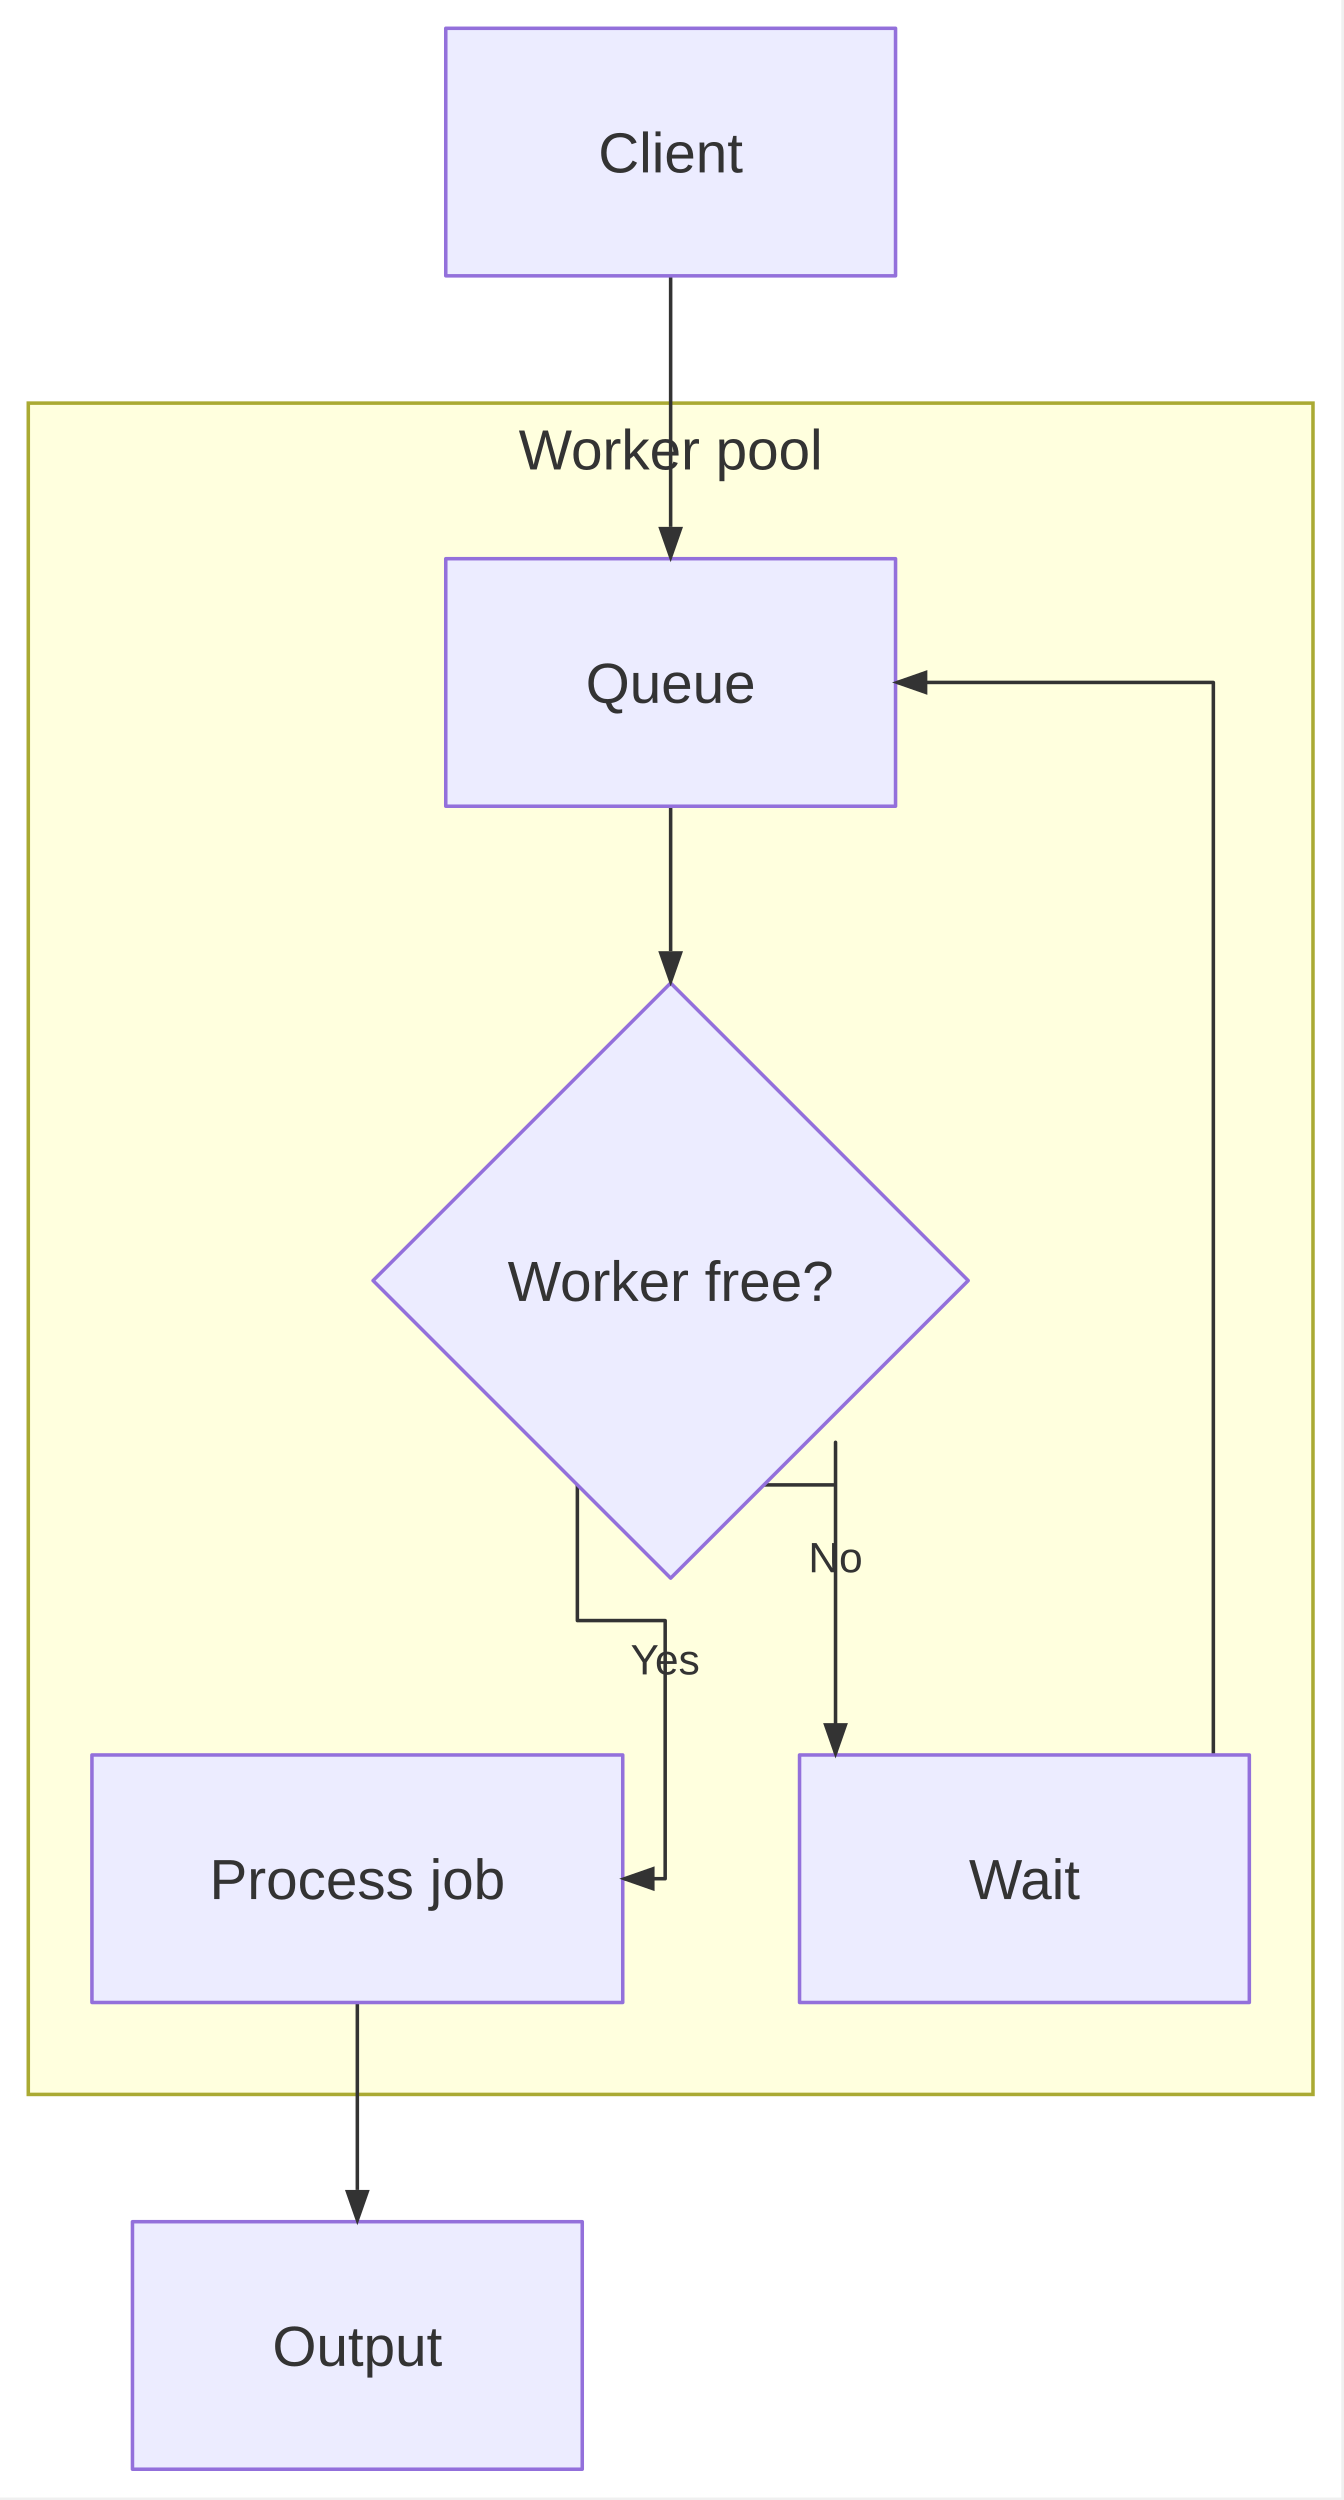
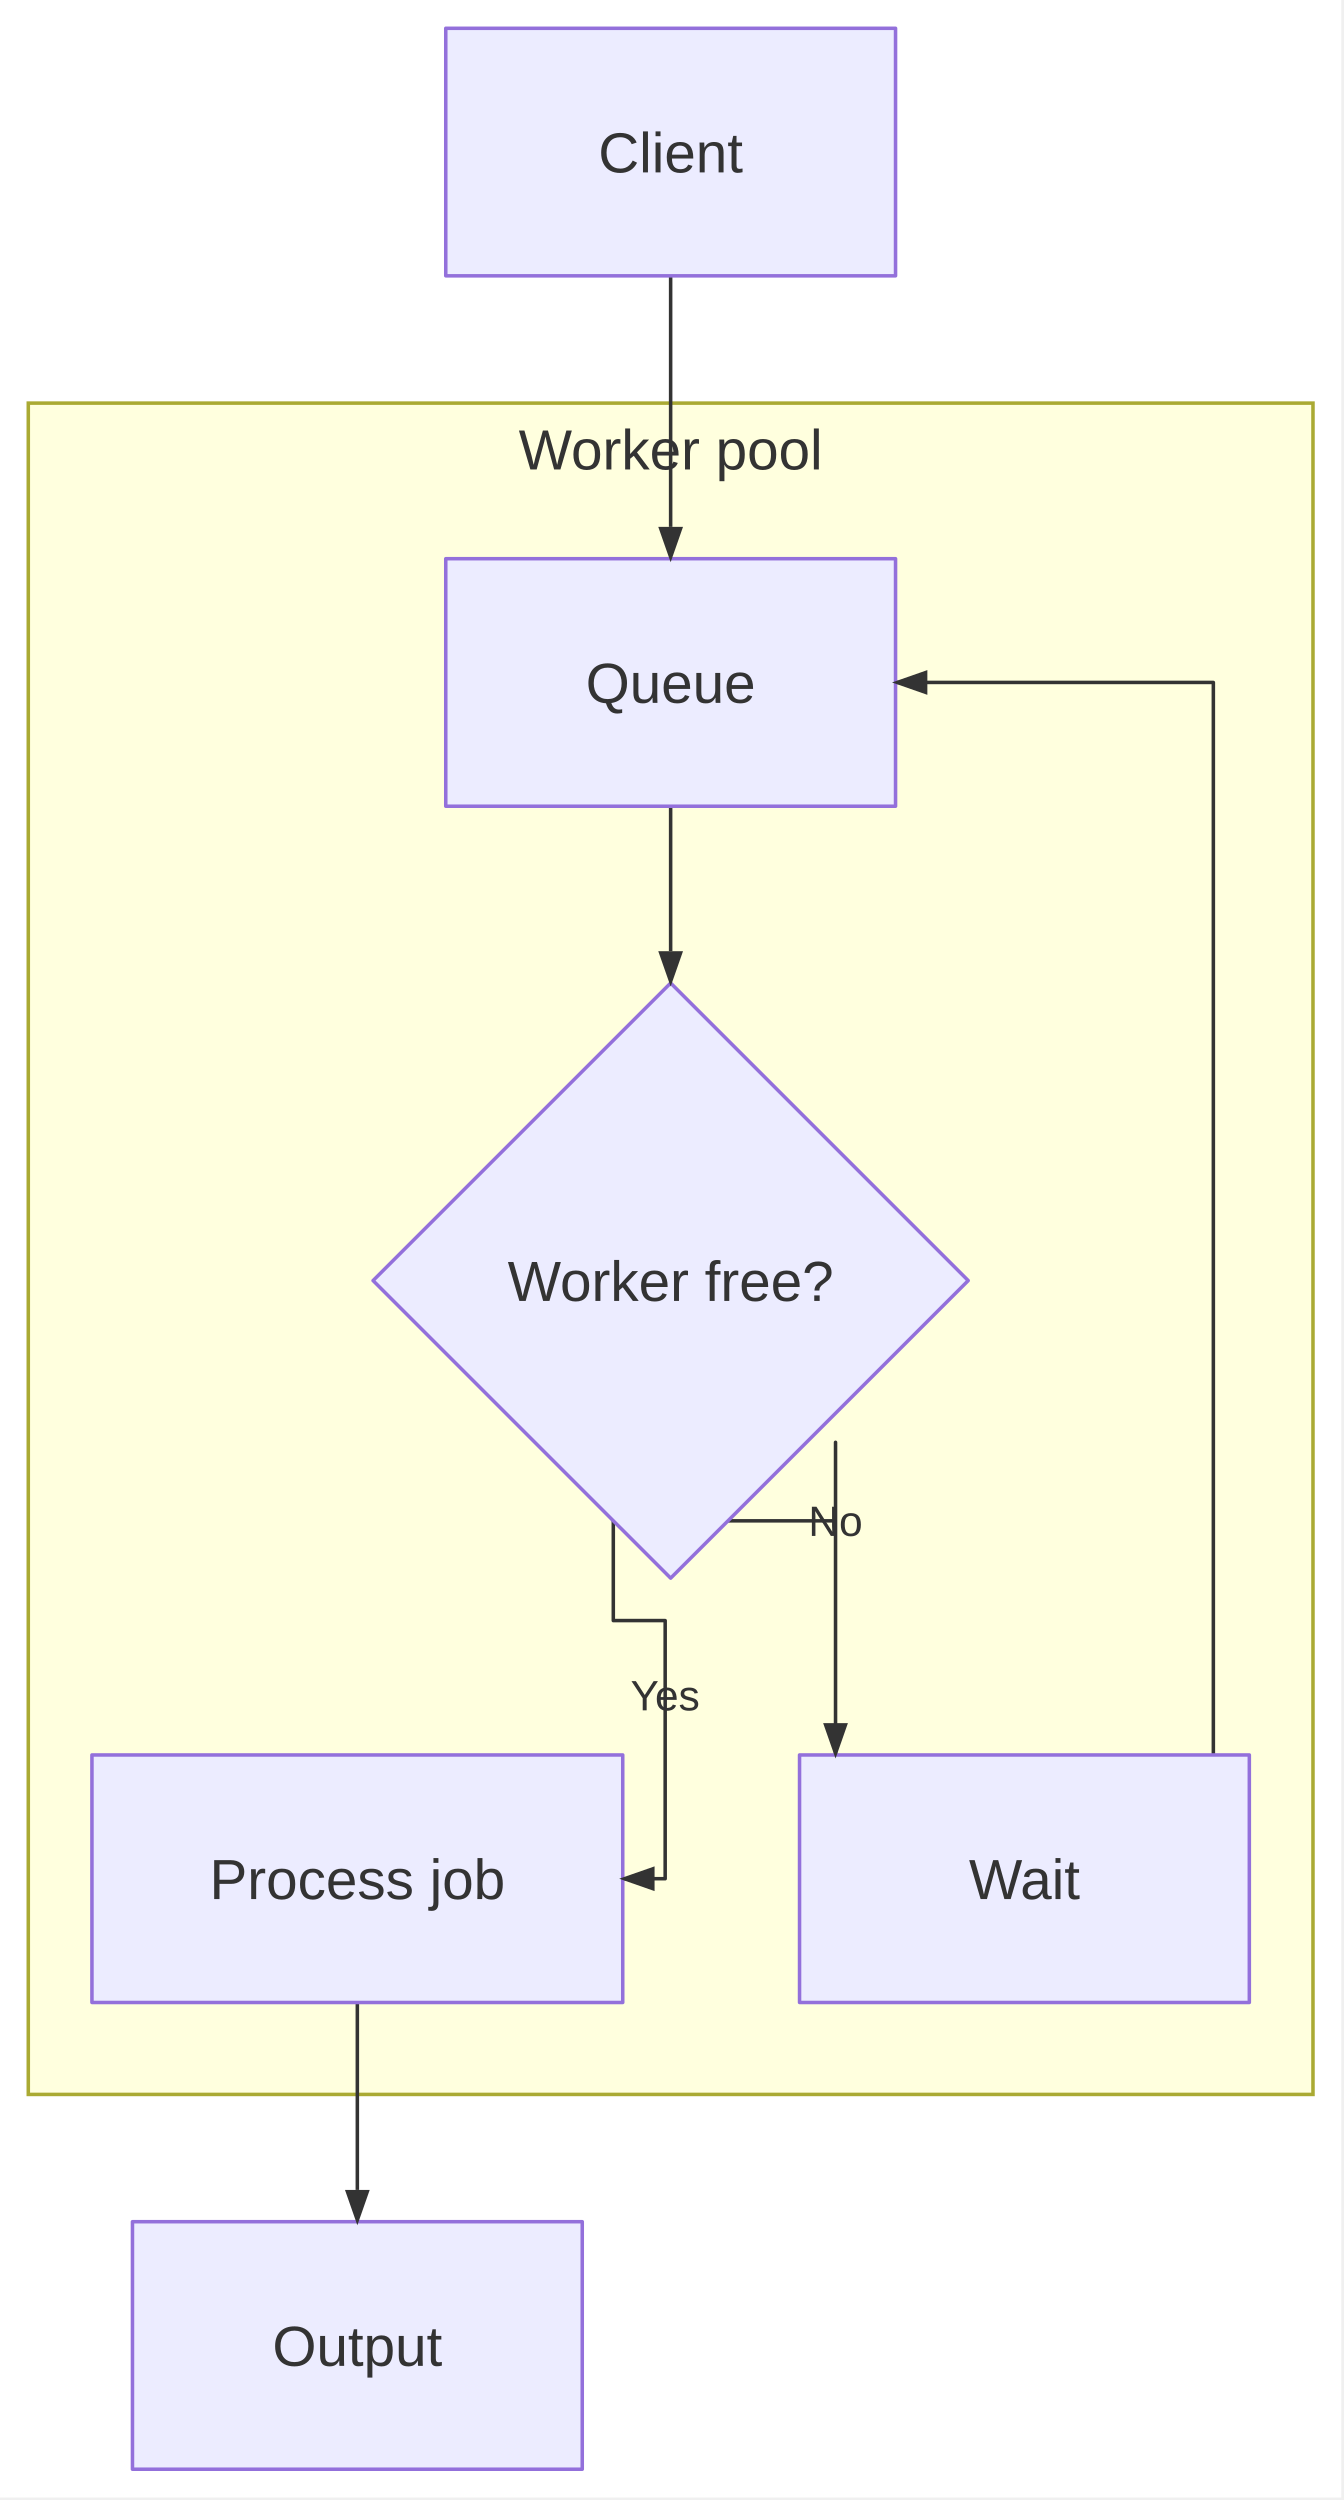
<svg xmlns="http://www.w3.org/2000/svg" width="380" height="707" viewBox="0 0 380 707">
  <rect x="0" y="0" width="379.312" height="706.304" fill="white" />
  <rect x="8" y="114" width="363.312" height="478.304" fill="#ffffde" stroke="#aaaa33" stroke-width="1" />
  <text x="189.656" y="132.76" text-anchor="middle" fill="#333" font-family="&quot;trebuchet ms&quot;, verdana, arial, sans-serif" font-size="16px">Worker pool</text>
  <line x1="189.656" y1="228" x2="189.656" y2="269" stroke="#333333" stroke-width="1" stroke-linecap="butt" data-edge-source="Q" data-edge-target="W" />
-   <path d="M163.28,419.928L163.28,458.304L188.112,458.304L188.112,531.304L176.112,531.304" fill="none" stroke="#333333" stroke-width="1" stroke-linejoin="round" stroke-linecap="round" data-edge-source="W" data-edge-target="P" />
-   <text x="188.112" y="473.52" text-anchor="middle" fill="#333333" font-family="&quot;trebuchet ms&quot;, verdana, arial, sans-serif" font-size="12" font-weight="normal">
+   <path d="M173.443,430.091L173.443,458.304L188.112,458.304L188.112,531.304L176.112,531.304" fill="none" stroke="#333333" stroke-width="1" stroke-linejoin="round" stroke-linecap="round" data-edge-source="W" data-edge-target="P" />
+   <text x="188.112" y="483.683" text-anchor="middle" fill="#333333" font-family="&quot;trebuchet ms&quot;, verdana, arial, sans-serif" font-size="12" font-weight="normal">
    <tspan x="188.112" dy="0">Yes</tspan>
  </text>
-   <path d="M216.032,419.928L216.032,419.928L236.288,419.928L236.288,407.887L236.288,496.304" fill="none" stroke="#333333" stroke-width="1" stroke-linejoin="round" stroke-linecap="round" data-edge-source="W" data-edge-target="Wait" />
-   <text x="236.288" y="444.633" text-anchor="middle" fill="#333333" font-family="&quot;trebuchet ms&quot;, verdana, arial, sans-serif" font-size="12" font-weight="normal">
+   <path d="M205.869,430.091L205.869,430.091L236.288,430.091L236.288,407.887L236.288,496.304" fill="none" stroke="#333333" stroke-width="1" stroke-linejoin="round" stroke-linecap="round" data-edge-source="W" data-edge-target="Wait" />
+   <text x="236.288" y="434.359" text-anchor="middle" fill="#333333" font-family="&quot;trebuchet ms&quot;, verdana, arial, sans-serif" font-size="12" font-weight="normal">
    <tspan x="236.288" dy="0">No</tspan>
  </text>
  <path d="M343.136,496.304L343.136,193L253.256,193" fill="none" stroke="#333333" stroke-width="1" stroke-linejoin="round" stroke-linecap="round" data-edge-source="Wait" data-edge-target="Q" />
  <line x1="189.656" y1="78" x2="189.656" y2="149" stroke="#333333" stroke-width="1" stroke-linecap="butt" data-edge-source="Client" data-edge-target="Q" />
  <line x1="101.056" y1="566.304" x2="101.056" y2="619.304" stroke="#333333" stroke-width="1" stroke-linecap="butt" data-edge-source="P" data-edge-target="Out" />
  <path d="M126.06,8 H253.26 V78 H126.06 Z" fill="#ECECFF" stroke="#9370DB" stroke-width="1" stroke-linejoin="round" stroke-linecap="round" />
  <path d="M126.06,158 H253.26 V228 H126.06 Z" fill="#ECECFF" stroke="#9370DB" stroke-width="1" stroke-linejoin="round" stroke-linecap="round" />
  <path d="M189.66,278 L273.81,362.15 L189.66,446.3 L105.5,362.15 Z" fill="#ECECFF" stroke="#9370DB" stroke-width="1" stroke-linejoin="round" stroke-linecap="round" />
  <path d="M26,496.3 H176.11 V566.3 H26 Z" fill="#ECECFF" stroke="#9370DB" stroke-width="1" stroke-linejoin="round" stroke-linecap="round" />
  <path d="M226.11,496.3 H353.31 V566.3 H226.11 Z" fill="#ECECFF" stroke="#9370DB" stroke-width="1" stroke-linejoin="round" stroke-linecap="round" />
  <path d="M37.46,628.3 H164.66 V698.3 H37.46 Z" fill="#ECECFF" stroke="#9370DB" stroke-width="1" stroke-linejoin="round" stroke-linecap="round" />
  <polygon points="189.656,279 186.156,269 193.156,269" fill="#333333" stroke="none" />
  <polygon points="175.112,531.304 185.112,527.804 185.112,534.804" fill="#333333" stroke="none" />
  <polygon points="236.288,497.304 232.788,487.304 239.788,487.304" fill="#333333" stroke="none" />
  <polygon points="252.256,193 262.256,189.5 262.256,196.5" fill="#333333" stroke="none" />
  <polygon points="189.656,159 186.156,149 193.156,149" fill="#333333" stroke="none" />
  <polygon points="101.056,629.304 97.556,619.304 104.556,619.304" fill="#333333" stroke="none" />
  <text x="189.656" y="48.76" text-anchor="middle" fill="#333" font-family="&quot;trebuchet ms&quot;, verdana, arial, sans-serif" font-size="16" font-weight="normal">Client</text>
  <text x="189.656" y="198.76" text-anchor="middle" fill="#333" font-family="&quot;trebuchet ms&quot;, verdana, arial, sans-serif" font-size="16" font-weight="normal">Queue</text>
  <text x="189.656" y="367.912" text-anchor="middle" fill="#333" font-family="&quot;trebuchet ms&quot;, verdana, arial, sans-serif" font-size="16" font-weight="normal">Worker free?</text>
  <text x="101.056" y="537.064" text-anchor="middle" fill="#333" font-family="&quot;trebuchet ms&quot;, verdana, arial, sans-serif" font-size="16" font-weight="normal">Process job</text>
  <text x="289.712" y="537.064" text-anchor="middle" fill="#333" font-family="&quot;trebuchet ms&quot;, verdana, arial, sans-serif" font-size="16" font-weight="normal">Wait</text>
  <text x="101.056" y="669.064" text-anchor="middle" fill="#333" font-family="&quot;trebuchet ms&quot;, verdana, arial, sans-serif" font-size="16" font-weight="normal">Output</text>
</svg>
